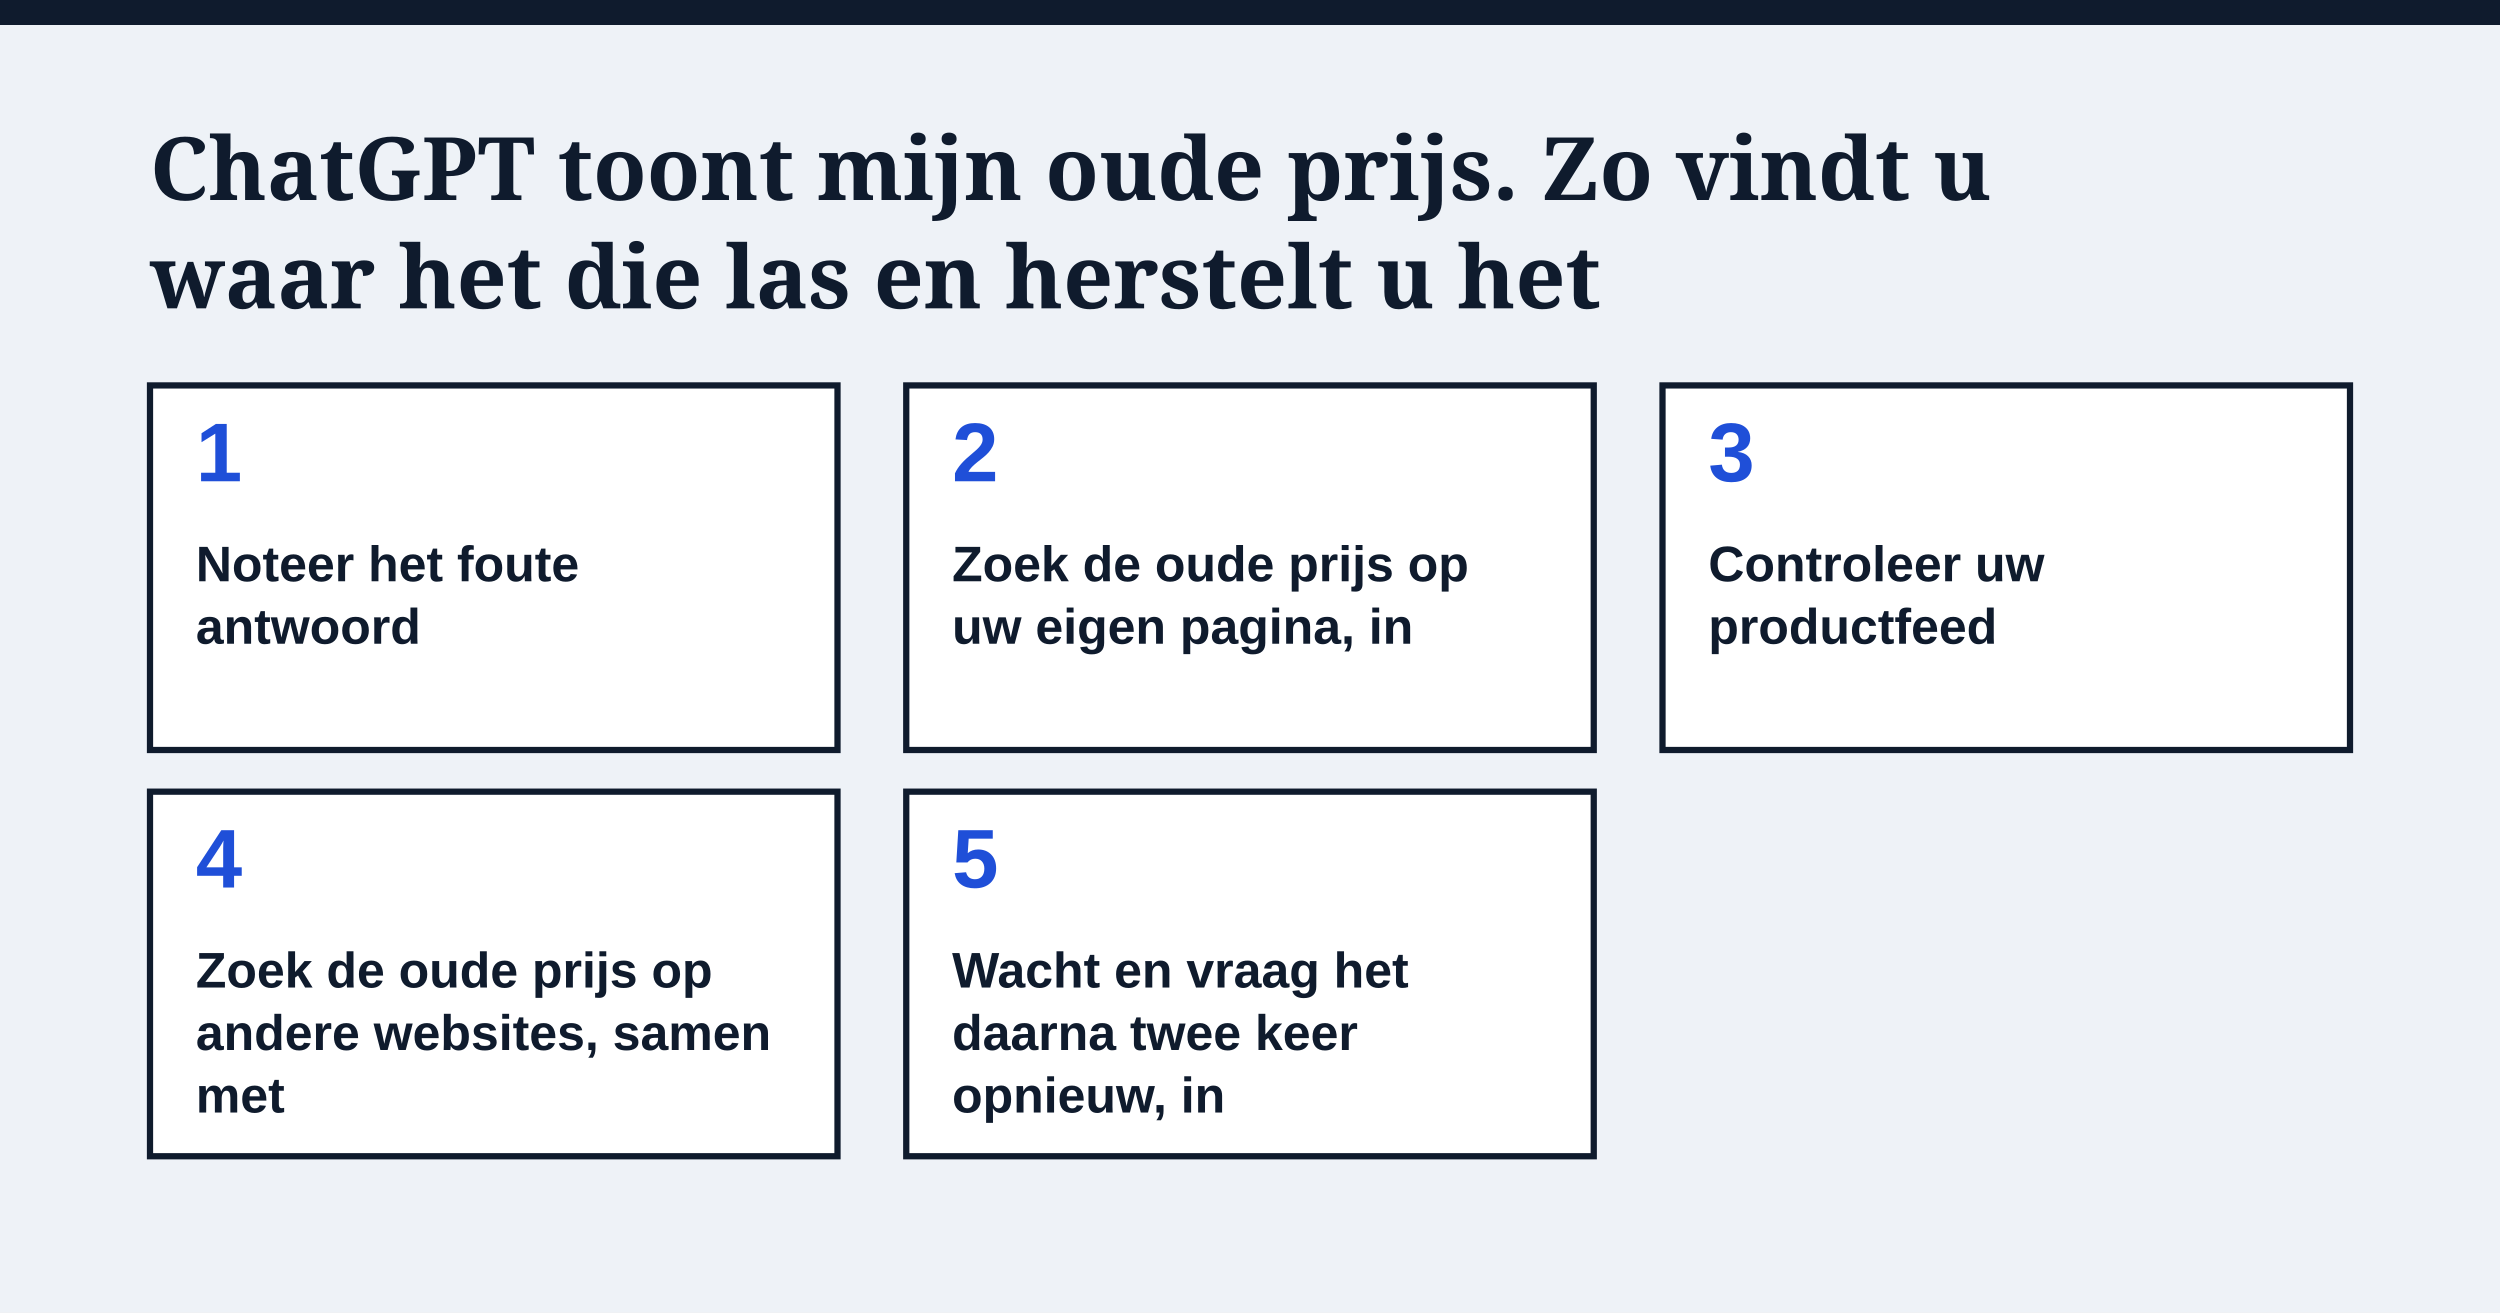
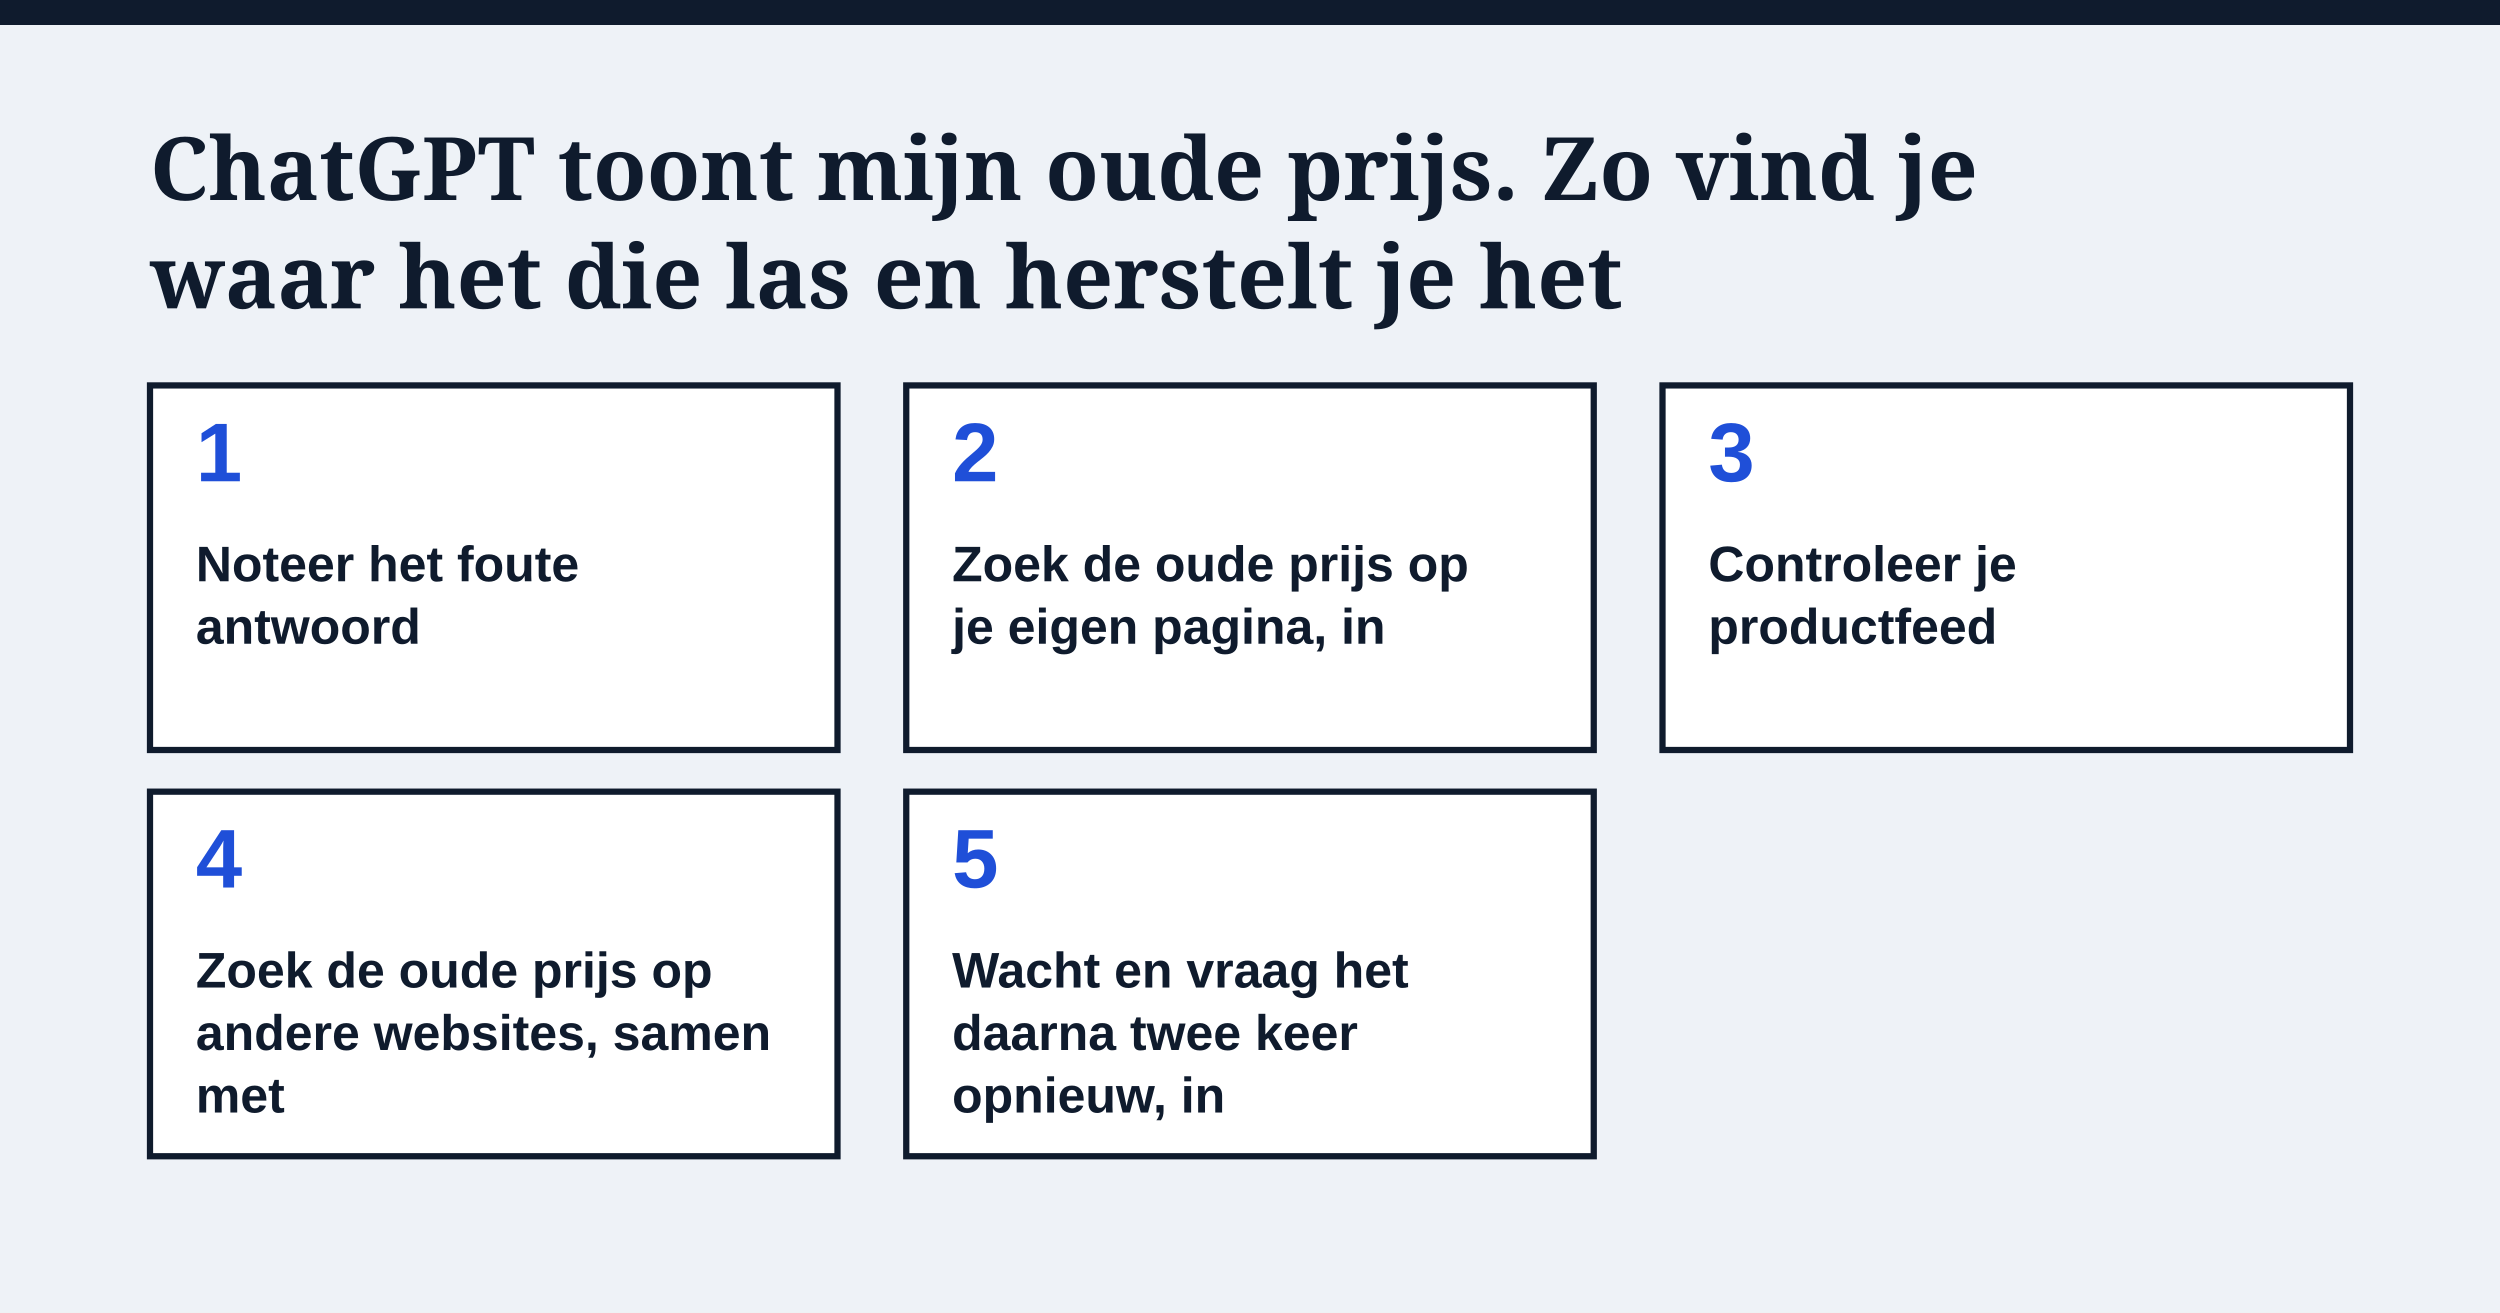
<svg xmlns="http://www.w3.org/2000/svg" viewBox="0 0 1200 630" width="1200" height="630" role="img" aria-labelledby="t d">
  <rect width="1200" height="630" fill="#EEF2F7" />
  <rect width="1200" height="12" fill="#0F1B2D" />
-   <text x="72" y="96" font-family="Georgia,serif" font-size="42" font-weight="600" fill="#0F1B2D">ChatGPT toont mijn oude prijs. Zo vindt u</text>
-   <text x="72" y="148" font-family="Georgia,serif" font-size="42" font-weight="600" fill="#0F1B2D">waar het die las en herstelt u het</text>
+   <text x="72" y="96" font-family="Georgia,serif" font-size="42" font-weight="600" fill="#0F1B2D">ChatGPT toont mijn oude prijs. Zo vind je</text>
+   <text x="72" y="148" font-family="Georgia,serif" font-size="42" font-weight="600" fill="#0F1B2D">waar het die las en herstelt je het</text>
  <g font-family="system-ui,Arial,sans-serif" fill="#0F1B2D">
    <rect x="72" y="185" width="330" height="175" fill="#fff" stroke="#0F1B2D" stroke-width="3" />
    <text x="94" y="231" font-size="40" font-weight="600" fill="#1F4FD8">1</text>
    <text x="94" y="279" font-size="24" font-weight="600">Noteer het foute</text>
    <text x="94" y="309" font-size="24" font-weight="600">antwoord</text>
    <rect x="435" y="185" width="330" height="175" fill="#fff" stroke="#0F1B2D" stroke-width="3" />
    <text x="457" y="231" font-size="40" font-weight="600" fill="#1F4FD8">2</text>
    <text x="457" y="279" font-size="24" font-weight="600">Zoek de oude prijs op</text>
-     <text x="457" y="309" font-size="24" font-weight="600">uw eigen pagina, in</text>
+     <text x="457" y="309" font-size="24" font-weight="600">je eigen pagina, in</text>
    <rect x="798" y="185" width="330" height="175" fill="#fff" stroke="#0F1B2D" stroke-width="3" />
    <text x="820" y="231" font-size="40" font-weight="600" fill="#1F4FD8">3</text>
-     <text x="820" y="279" font-size="24" font-weight="600">Controleer uw</text>
+     <text x="820" y="279" font-size="24" font-weight="600">Controleer je</text>
    <text x="820" y="309" font-size="24" font-weight="600">productfeed</text>
    <rect x="72" y="380" width="330" height="175" fill="#fff" stroke="#0F1B2D" stroke-width="3" />
    <text x="94" y="426" font-size="40" font-weight="600" fill="#1F4FD8">4</text>
    <text x="94" y="474" font-size="24" font-weight="600">Zoek de oude prijs op</text>
    <text x="94" y="504" font-size="24" font-weight="600">andere websites, samen</text>
    <text x="94" y="534" font-size="24" font-weight="600">met</text>
    <rect x="435" y="380" width="330" height="175" fill="#fff" stroke="#0F1B2D" stroke-width="3" />
    <text x="457" y="426" font-size="40" font-weight="600" fill="#1F4FD8">5</text>
    <text x="457" y="474" font-size="24" font-weight="600">Wacht en vraag het</text>
    <text x="457" y="504" font-size="24" font-weight="600">daarna twee keer</text>
    <text x="457" y="534" font-size="24" font-weight="600">opnieuw, in</text>
  </g>
</svg>
